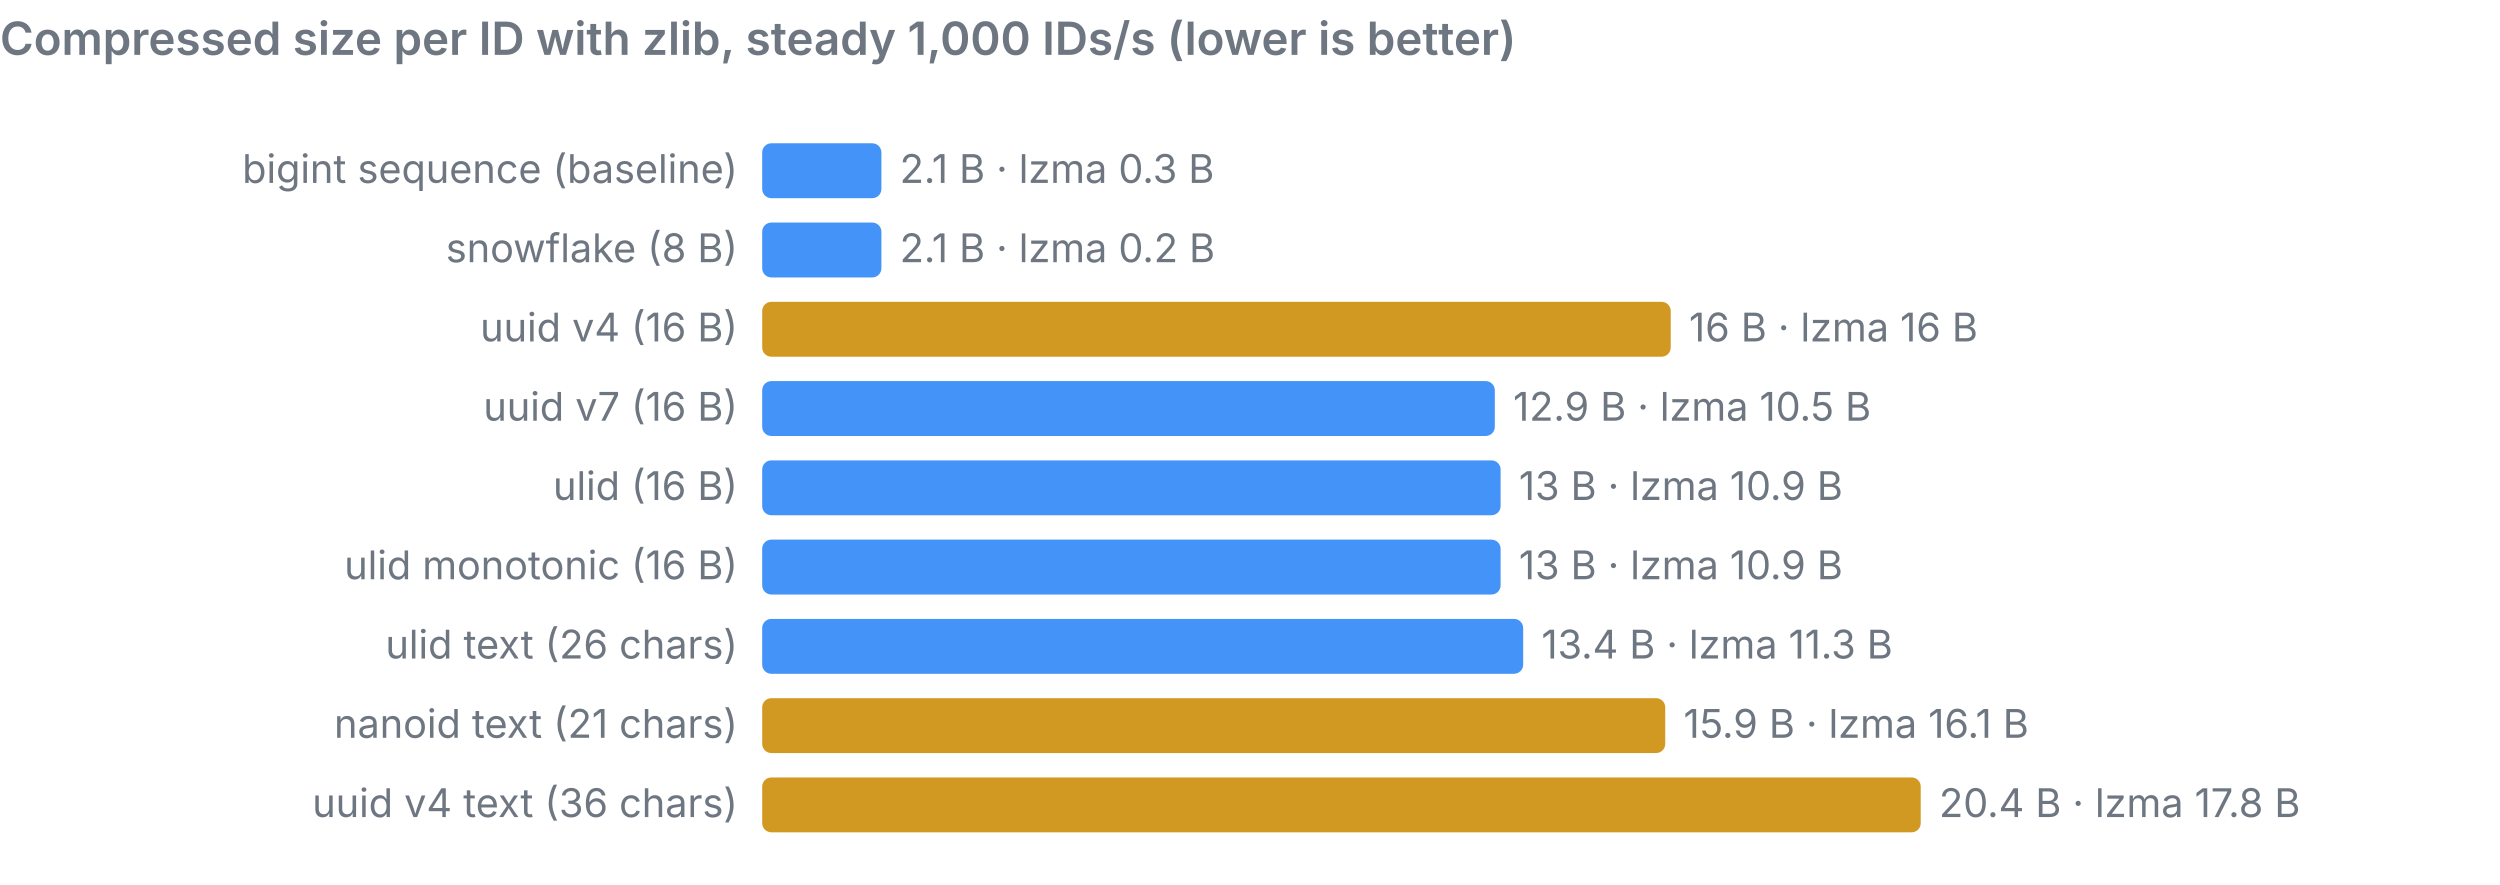
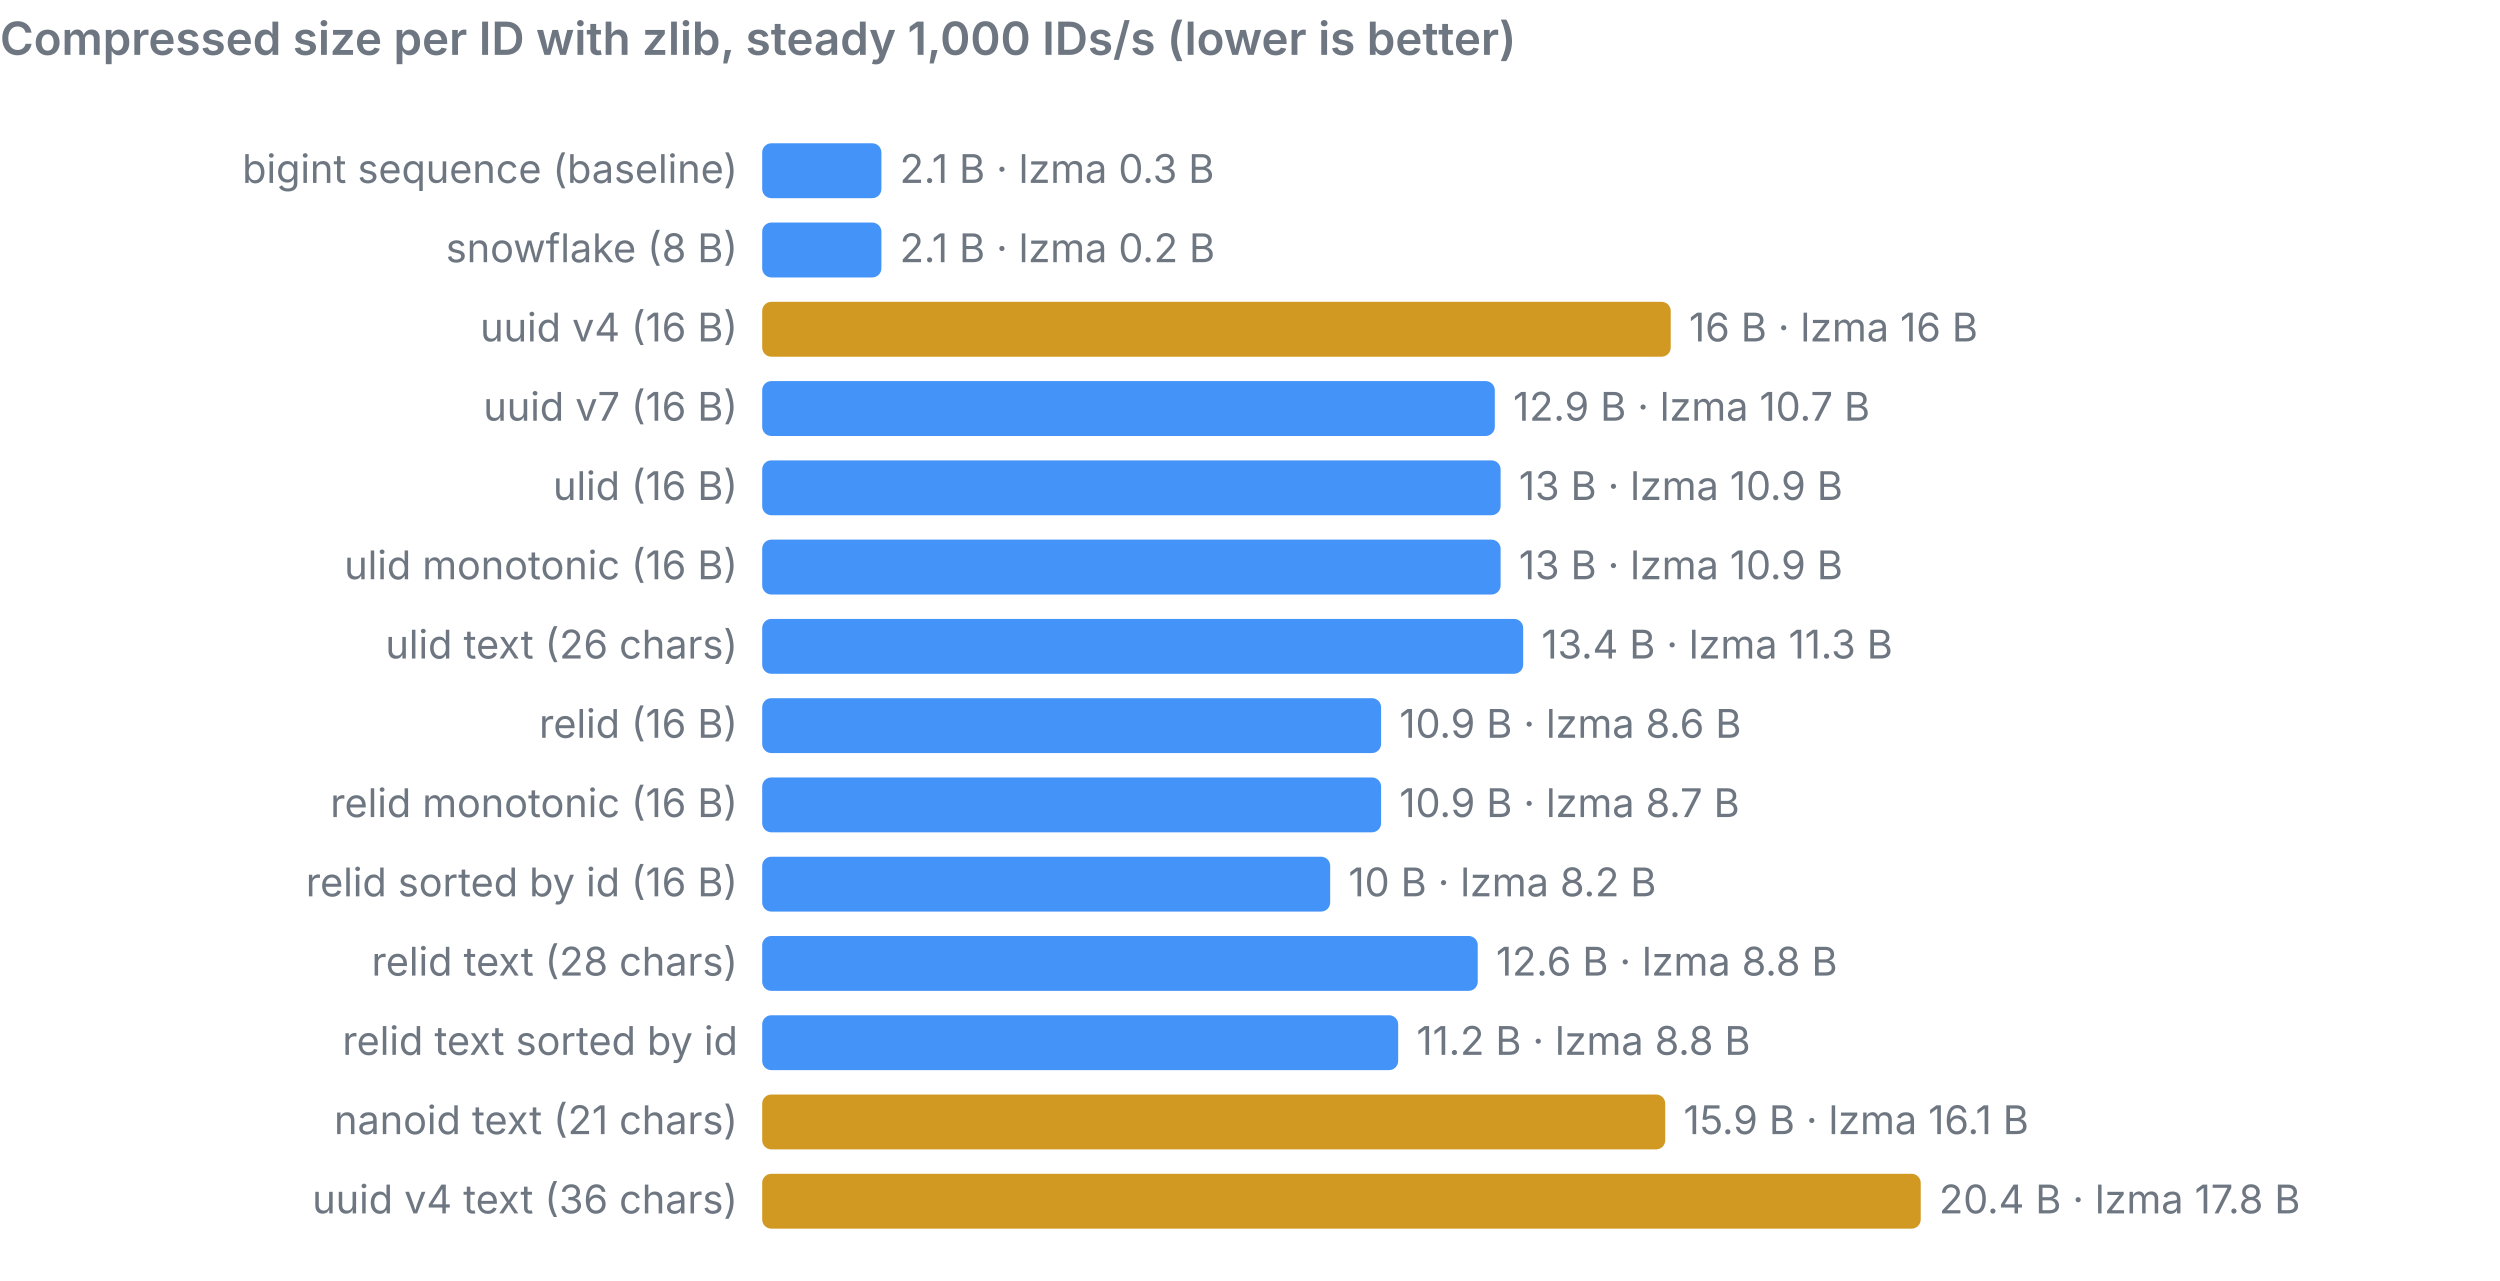
- <svg xmlns="http://www.w3.org/2000/svg" viewBox="0 0 820 290" font-family="-apple-system, Segoe UI, system-ui, sans-serif" font-size="13" role="img" aria-label="Compressed size per ID with zlib, steady 1,000 IDs/s (lower is better)">
+ <svg xmlns="http://www.w3.org/2000/svg" viewBox="0 0 820 420" font-family="-apple-system, Segoe UI, system-ui, sans-serif" font-size="13" role="img" aria-label="Compressed size per ID with zlib, steady 1,000 IDs/s (lower is better)">
  <text x="0" y="18" font-size="15" font-weight="600" fill="#6e7781">Compressed size per ID with zlib, steady 1,000 IDs/s (lower is better)</text>
  <text x="242" y="60" text-anchor="end" fill="#6e7781">bigint sequence (baseline)</text>
  <rect x="250" y="47" width="39.1" height="18" rx="3" fill="#4493f8" />
  <text x="295.1" y="60" fill="#6e7781">2.1 B · lzma 0.3 B</text>
  <text x="242" y="86" text-anchor="end" fill="#6e7781">snowflake (8 B)</text>
  <rect x="250" y="73" width="39.1" height="18" rx="3" fill="#4493f8" />
  <text x="295.1" y="86" fill="#6e7781">2.1 B · lzma 0.2 B</text>
  <text x="242" y="112" text-anchor="end" fill="#6e7781">uuid v4 (16 B)</text>
  <rect x="250" y="99" width="298.0" height="18" rx="3" fill="#d29922" />
  <text x="554.0" y="112" fill="#6e7781">16 B · lzma 16 B</text>
  <text x="242" y="138" text-anchor="end" fill="#6e7781">uuid v7 (16 B)</text>
  <rect x="250" y="125" width="240.3" height="18" rx="3" fill="#4493f8" />
-   <text x="496.3" y="138" fill="#6e7781">12.9 B · lzma 10.5 B</text>
+   <text x="496.3" y="138" fill="#6e7781">12.9 B · lzma 10.7 B</text>
  <text x="242" y="164" text-anchor="end" fill="#6e7781">ulid (16 B)</text>
  <rect x="250" y="151" width="242.2" height="18" rx="3" fill="#4493f8" />
  <text x="498.2" y="164" fill="#6e7781">13 B · lzma 10.9 B</text>
  <text x="242" y="190" text-anchor="end" fill="#6e7781">ulid monotonic (16 B)</text>
  <rect x="250" y="177" width="242.2" height="18" rx="3" fill="#4493f8" />
  <text x="498.2" y="190" fill="#6e7781">13 B · lzma 10.9 B</text>
  <text x="242" y="216" text-anchor="end" fill="#6e7781">ulid text (26 chars)</text>
  <rect x="250" y="203" width="249.6" height="18" rx="3" fill="#4493f8" />
  <text x="505.6" y="216" fill="#6e7781">13.4 B · lzma 11.3 B</text>
-   <text x="242" y="242" text-anchor="end" fill="#6e7781">nanoid text (21 chars)</text>
-   <rect x="250" y="229" width="296.2" height="18" rx="3" fill="#d29922" />
-   <text x="552.2" y="242" fill="#6e7781">15.9 B · lzma 16.1 B</text>
-   <text x="242" y="268" text-anchor="end" fill="#6e7781">uuid v4 text (36 chars)</text>
-   <rect x="250" y="255" width="380.0" height="18" rx="3" fill="#d29922" />
-   <text x="636.0" y="268" fill="#6e7781">20.4 B · lzma 17.8 B</text>
+   <text x="242" y="242" text-anchor="end" fill="#6e7781">relid (16 B)</text>
+   <rect x="250" y="229" width="203.0" height="18" rx="3" fill="#4493f8" />
+   <text x="459.0" y="242" fill="#6e7781">10.9 B · lzma 8.6 B</text>
+   <text x="242" y="268" text-anchor="end" fill="#6e7781">relid monotonic (16 B)</text>
+   <rect x="250" y="255" width="203.0" height="18" rx="3" fill="#4493f8" />
+   <text x="459.0" y="268" fill="#6e7781">10.9 B · lzma 8.7 B</text>
+   <text x="242" y="294" text-anchor="end" fill="#6e7781">relid sorted by id (16 B)</text>
+   <rect x="250" y="281" width="186.3" height="18" rx="3" fill="#4493f8" />
+   <text x="442.3" y="294" fill="#6e7781">10 B · lzma 8.2 B</text>
+   <text x="242" y="320" text-anchor="end" fill="#6e7781">relid text (28 chars)</text>
+   <rect x="250" y="307" width="234.7" height="18" rx="3" fill="#4493f8" />
+   <text x="490.7" y="320" fill="#6e7781">12.6 B · lzma 8.8 B</text>
+   <text x="242" y="346" text-anchor="end" fill="#6e7781">relid text sorted by id</text>
+   <rect x="250" y="333" width="208.6" height="18" rx="3" fill="#4493f8" />
+   <text x="464.6" y="346" fill="#6e7781">11.2 B · lzma 8.8 B</text>
+   <text x="242" y="372" text-anchor="end" fill="#6e7781">nanoid text (21 chars)</text>
+   <rect x="250" y="359" width="296.2" height="18" rx="3" fill="#d29922" />
+   <text x="552.2" y="372" fill="#6e7781">15.9 B · lzma 16.1 B</text>
+   <text x="242" y="398" text-anchor="end" fill="#6e7781">uuid v4 text (36 chars)</text>
+   <rect x="250" y="385" width="380.0" height="18" rx="3" fill="#d29922" />
+   <text x="636.0" y="398" fill="#6e7781">20.4 B · lzma 17.8 B</text>
</svg>
